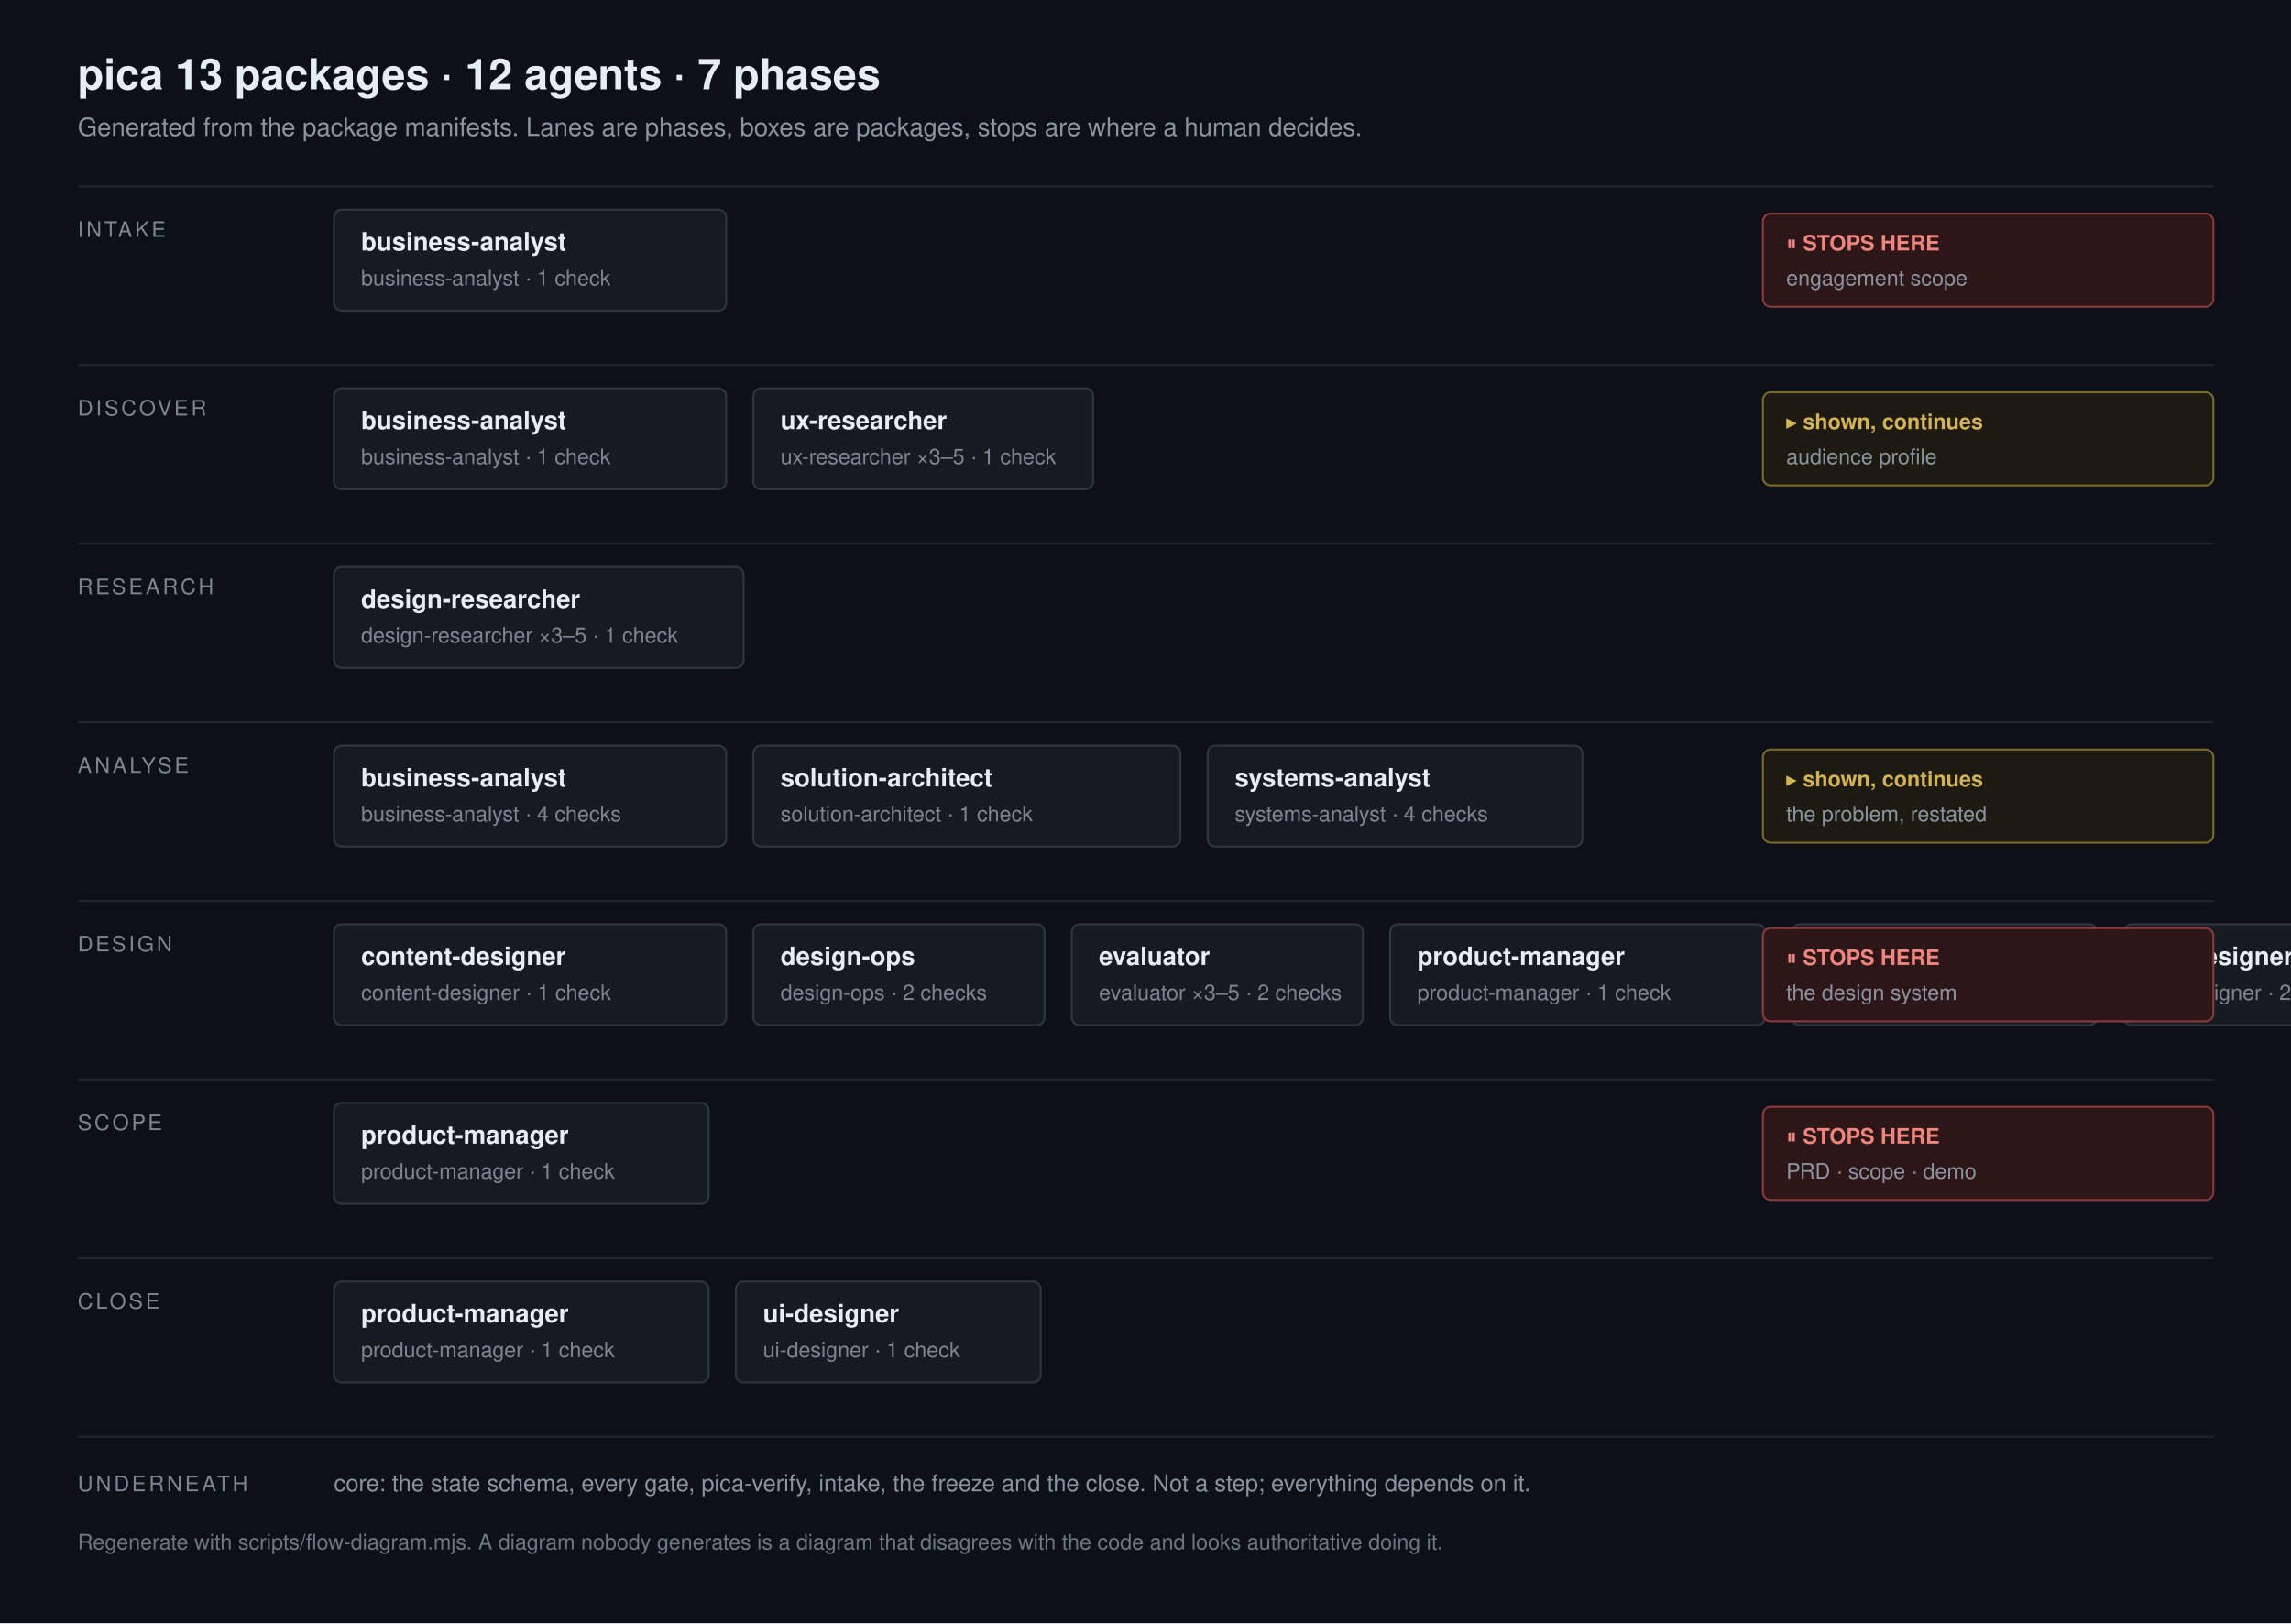
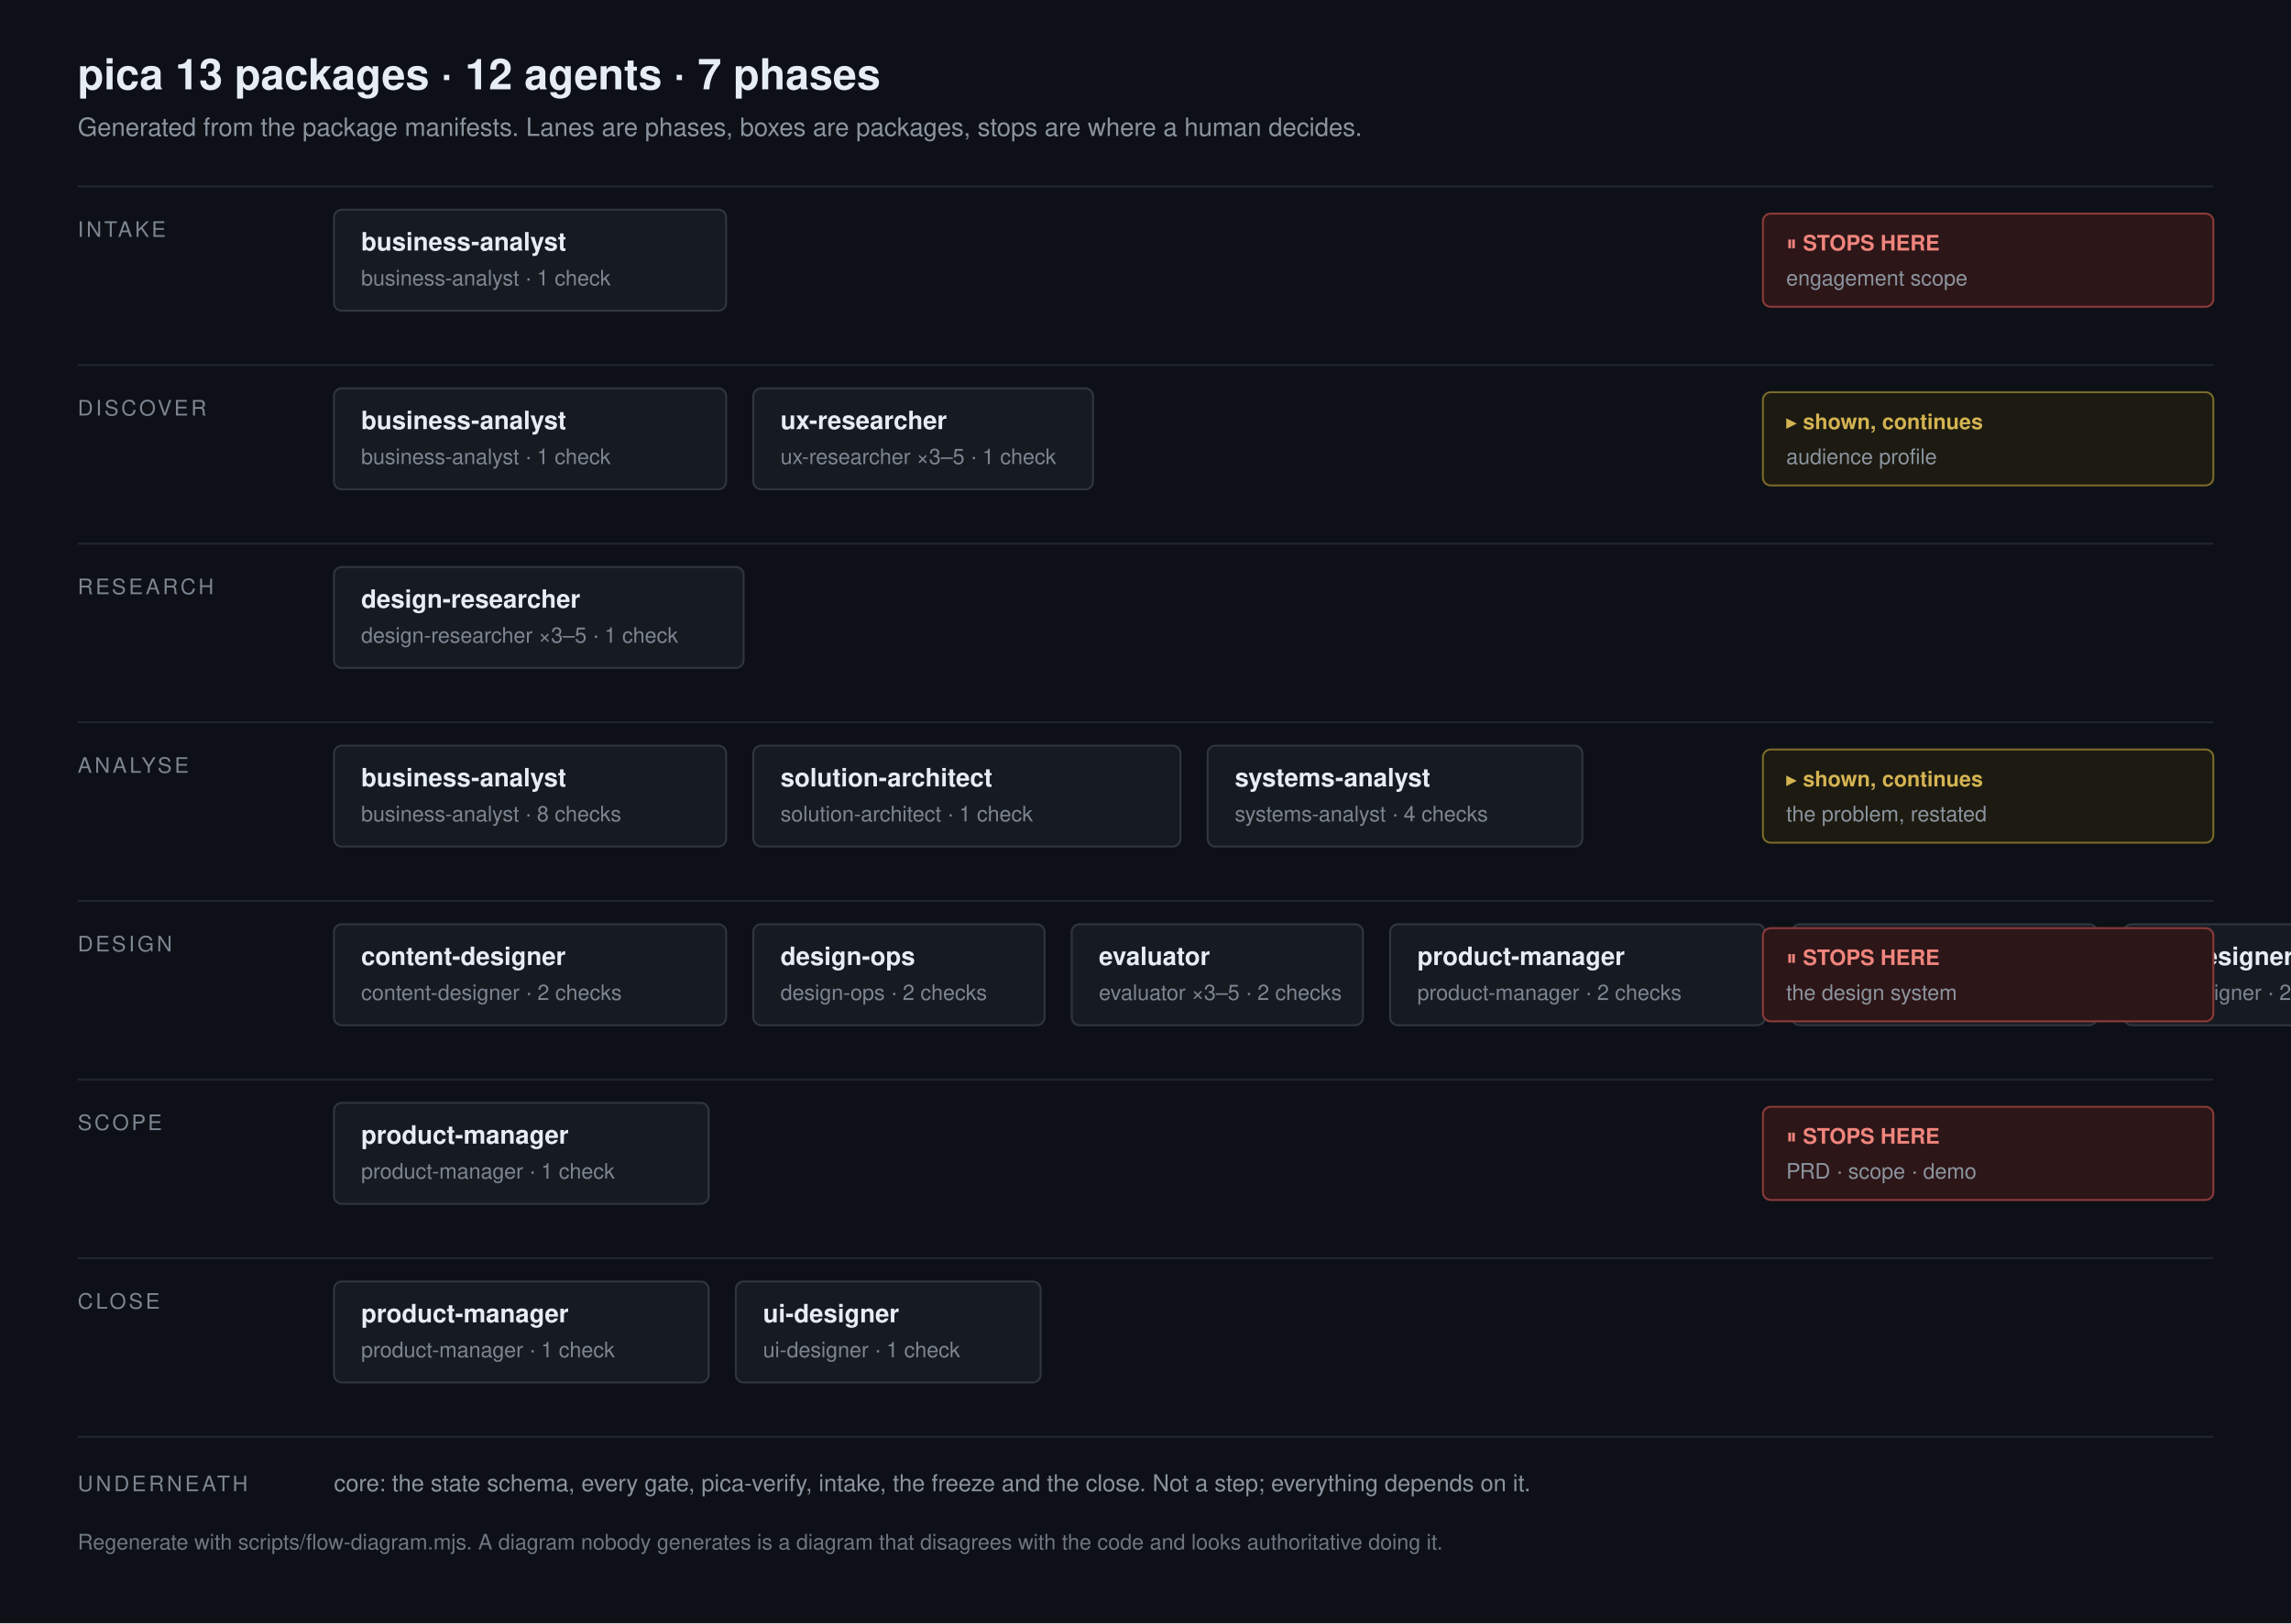
<svg xmlns="http://www.w3.org/2000/svg" viewBox="0 0 1180 836" width="1180" height="836" font-family="-apple-system, BlinkMacSystemFont, 'Segoe UI', Helvetica, Arial, sans-serif">
  <rect width="1180" height="836" fill="#0d1117" />
  <text x="40" y="46" fill="#e6edf3" font-size="22" font-weight="600">pica 13 packages · 12 agents · 7 phases</text>
  <text x="40" y="70" fill="#8b949e" font-size="13">Generated from the package manifests. Lanes are phases, boxes are packages, stops are where a human decides.</text>
  <line x1="40" y1="96" x2="1140" y2="96" stroke="#21262d" stroke-width="1" />
  <text x="40" y="122" fill="#7d8590" font-size="11" letter-spacing="1.4">INTAKE</text>
  <rect x="172" y="108" width="202" height="52" rx="4" fill="#161b22" stroke="#30363d" />
  <text x="186" y="129" fill="#e6edf3" font-size="13" font-weight="600">business-analyst</text>
  <text x="186" y="147" fill="#7d8590" font-size="11">business-analyst · 1 check</text>
  <rect x="908" y="110" width="232" height="48" rx="4" fill="#2d1618" stroke="#8b3a3a" />
  <text x="920" y="129" fill="#f0857d" font-size="11" font-weight="600">⏸ STOPS HERE</text>
  <text x="920" y="147" fill="#8b949e" font-size="11">engagement scope</text>
  <line x1="40" y1="188" x2="1140" y2="188" stroke="#21262d" stroke-width="1" />
  <text x="40" y="214" fill="#7d8590" font-size="11" letter-spacing="1.4">DISCOVER</text>
  <rect x="172" y="200" width="202" height="52" rx="4" fill="#161b22" stroke="#30363d" />
  <text x="186" y="221" fill="#e6edf3" font-size="13" font-weight="600">business-analyst</text>
  <text x="186" y="239" fill="#7d8590" font-size="11">business-analyst · 1 check</text>
  <rect x="388" y="200" width="175" height="52" rx="4" fill="#161b22" stroke="#30363d" />
  <text x="402" y="221" fill="#e6edf3" font-size="13" font-weight="600">ux-researcher</text>
  <text x="402" y="239" fill="#7d8590" font-size="11">ux-researcher ×3–5 · 1 check</text>
  <rect x="908" y="202" width="232" height="48" rx="4" fill="#1c1a11" stroke="#7a6a2a" />
  <text x="920" y="221" fill="#d4b352" font-size="11" font-weight="600">▸ shown, continues</text>
  <text x="920" y="239" fill="#8b949e" font-size="11">audience profile</text>
  <line x1="40" y1="280" x2="1140" y2="280" stroke="#21262d" stroke-width="1" />
  <text x="40" y="306" fill="#7d8590" font-size="11" letter-spacing="1.4">RESEARCH</text>
  <rect x="172" y="292" width="211" height="52" rx="4" fill="#161b22" stroke="#30363d" />
  <text x="186" y="313" fill="#e6edf3" font-size="13" font-weight="600">design-researcher</text>
  <text x="186" y="331" fill="#7d8590" font-size="11">design-researcher ×3–5 · 1 check</text>
  <line x1="40" y1="372" x2="1140" y2="372" stroke="#21262d" stroke-width="1" />
  <text x="40" y="398" fill="#7d8590" font-size="11" letter-spacing="1.4">ANALYSE</text>
  <rect x="172" y="384" width="202" height="52" rx="4" fill="#161b22" stroke="#30363d" />
  <text x="186" y="405" fill="#e6edf3" font-size="13" font-weight="600">business-analyst</text>
-   <text x="186" y="423" fill="#7d8590" font-size="11">business-analyst · 4 checks</text>
+   <text x="186" y="423" fill="#7d8590" font-size="11">business-analyst · 8 checks</text>
  <rect x="388" y="384" width="220" height="52" rx="4" fill="#161b22" stroke="#30363d" />
  <text x="402" y="405" fill="#e6edf3" font-size="13" font-weight="600">solution-architect</text>
  <text x="402" y="423" fill="#7d8590" font-size="11">solution-architect · 1 check</text>
  <rect x="622" y="384" width="193" height="52" rx="4" fill="#161b22" stroke="#30363d" />
  <text x="636" y="405" fill="#e6edf3" font-size="13" font-weight="600">systems-analyst</text>
  <text x="636" y="423" fill="#7d8590" font-size="11">systems-analyst · 4 checks</text>
  <rect x="908" y="386" width="232" height="48" rx="4" fill="#1c1a11" stroke="#7a6a2a" />
  <text x="920" y="405" fill="#d4b352" font-size="11" font-weight="600">▸ shown, continues</text>
  <text x="920" y="423" fill="#8b949e" font-size="11">the problem, restated</text>
  <line x1="40" y1="464" x2="1140" y2="464" stroke="#21262d" stroke-width="1" />
  <text x="40" y="490" fill="#7d8590" font-size="11" letter-spacing="1.4">DESIGN</text>
  <rect x="172" y="476" width="202" height="52" rx="4" fill="#161b22" stroke="#30363d" />
  <text x="186" y="497" fill="#e6edf3" font-size="13" font-weight="600">content-designer</text>
-   <text x="186" y="515" fill="#7d8590" font-size="11">content-designer · 1 check</text>
+   <text x="186" y="515" fill="#7d8590" font-size="11">content-designer · 2 checks</text>
  <rect x="388" y="476" width="150" height="52" rx="4" fill="#161b22" stroke="#30363d" />
  <text x="402" y="497" fill="#e6edf3" font-size="13" font-weight="600">design-ops</text>
  <text x="402" y="515" fill="#7d8590" font-size="11">design-ops · 2 checks</text>
  <rect x="552" y="476" width="150" height="52" rx="4" fill="#161b22" stroke="#30363d" />
  <text x="566" y="497" fill="#e6edf3" font-size="13" font-weight="600">evaluator</text>
  <text x="566" y="515" fill="#7d8590" font-size="11">evaluator ×3–5 · 2 checks</text>
  <rect x="716" y="476" width="193" height="52" rx="4" fill="#161b22" stroke="#30363d" />
  <text x="730" y="497" fill="#e6edf3" font-size="13" font-weight="600">product-manager</text>
-   <text x="730" y="515" fill="#7d8590" font-size="11">product-manager · 1 check</text>
+   <text x="730" y="515" fill="#7d8590" font-size="11">product-manager · 2 checks</text>
  <rect x="923" y="476" width="157" height="52" rx="4" fill="#161b22" stroke="#30363d" />
  <text x="937" y="497" fill="#e6edf3" font-size="13" font-weight="600">ui-designer</text>
  <text x="937" y="515" fill="#7d8590" font-size="11">ui-designer · 2 checks</text>
  <rect x="1094" y="476" width="157" height="52" rx="4" fill="#161b22" stroke="#30363d" />
  <text x="1108" y="497" fill="#e6edf3" font-size="13" font-weight="600">ux-designer</text>
  <text x="1108" y="515" fill="#7d8590" font-size="11">ux-designer · 2 checks</text>
  <rect x="1265" y="476" width="157" height="52" rx="4" fill="#161b22" stroke="#30363d" />
  <text x="1279" y="497" fill="#e6edf3" font-size="13" font-weight="600">ux-engineer</text>
-   <text x="1279" y="515" fill="#7d8590" font-size="11">ux-engineer · 11 checks</text>
+   <text x="1279" y="515" fill="#7d8590" font-size="11">ux-engineer · 21 checks</text>
  <rect x="908" y="478" width="232" height="48" rx="4" fill="#2d1618" stroke="#8b3a3a" />
  <text x="920" y="497" fill="#f0857d" font-size="11" font-weight="600">⏸ STOPS HERE</text>
  <text x="920" y="515" fill="#8b949e" font-size="11">the design system</text>
  <line x1="40" y1="556" x2="1140" y2="556" stroke="#21262d" stroke-width="1" />
  <text x="40" y="582" fill="#7d8590" font-size="11" letter-spacing="1.4">SCOPE</text>
  <rect x="172" y="568" width="193" height="52" rx="4" fill="#161b22" stroke="#30363d" />
  <text x="186" y="589" fill="#e6edf3" font-size="13" font-weight="600">product-manager</text>
  <text x="186" y="607" fill="#7d8590" font-size="11">product-manager · 1 check</text>
  <rect x="908" y="570" width="232" height="48" rx="4" fill="#2d1618" stroke="#8b3a3a" />
  <text x="920" y="589" fill="#f0857d" font-size="11" font-weight="600">⏸ STOPS HERE</text>
  <text x="920" y="607" fill="#8b949e" font-size="11">PRD · scope · demo</text>
  <line x1="40" y1="648" x2="1140" y2="648" stroke="#21262d" stroke-width="1" />
  <text x="40" y="674" fill="#7d8590" font-size="11" letter-spacing="1.4">CLOSE</text>
  <rect x="172" y="660" width="193" height="52" rx="4" fill="#161b22" stroke="#30363d" />
  <text x="186" y="681" fill="#e6edf3" font-size="13" font-weight="600">product-manager</text>
  <text x="186" y="699" fill="#7d8590" font-size="11">product-manager · 1 check</text>
  <rect x="379" y="660" width="157" height="52" rx="4" fill="#161b22" stroke="#30363d" />
  <text x="393" y="681" fill="#e6edf3" font-size="13" font-weight="600">ui-designer</text>
  <text x="393" y="699" fill="#7d8590" font-size="11">ui-designer · 1 check</text>
  <line x1="40" y1="740" x2="1140" y2="740" stroke="#21262d" />
  <text x="40" y="768" fill="#7d8590" font-size="11" letter-spacing="1.4">UNDERNEATH</text>
  <text x="172" y="768" fill="#8b949e" font-size="12">core: the state schema, every gate, pica-verify, intake, the freeze and the close. Not a step; everything depends on it.</text>
  <text x="40" y="798" fill="#6e7681" font-size="11">Regenerate with scripts/flow-diagram.mjs. A diagram nobody generates is a diagram that disagrees with the code and looks authoritative doing it.</text>
</svg>
